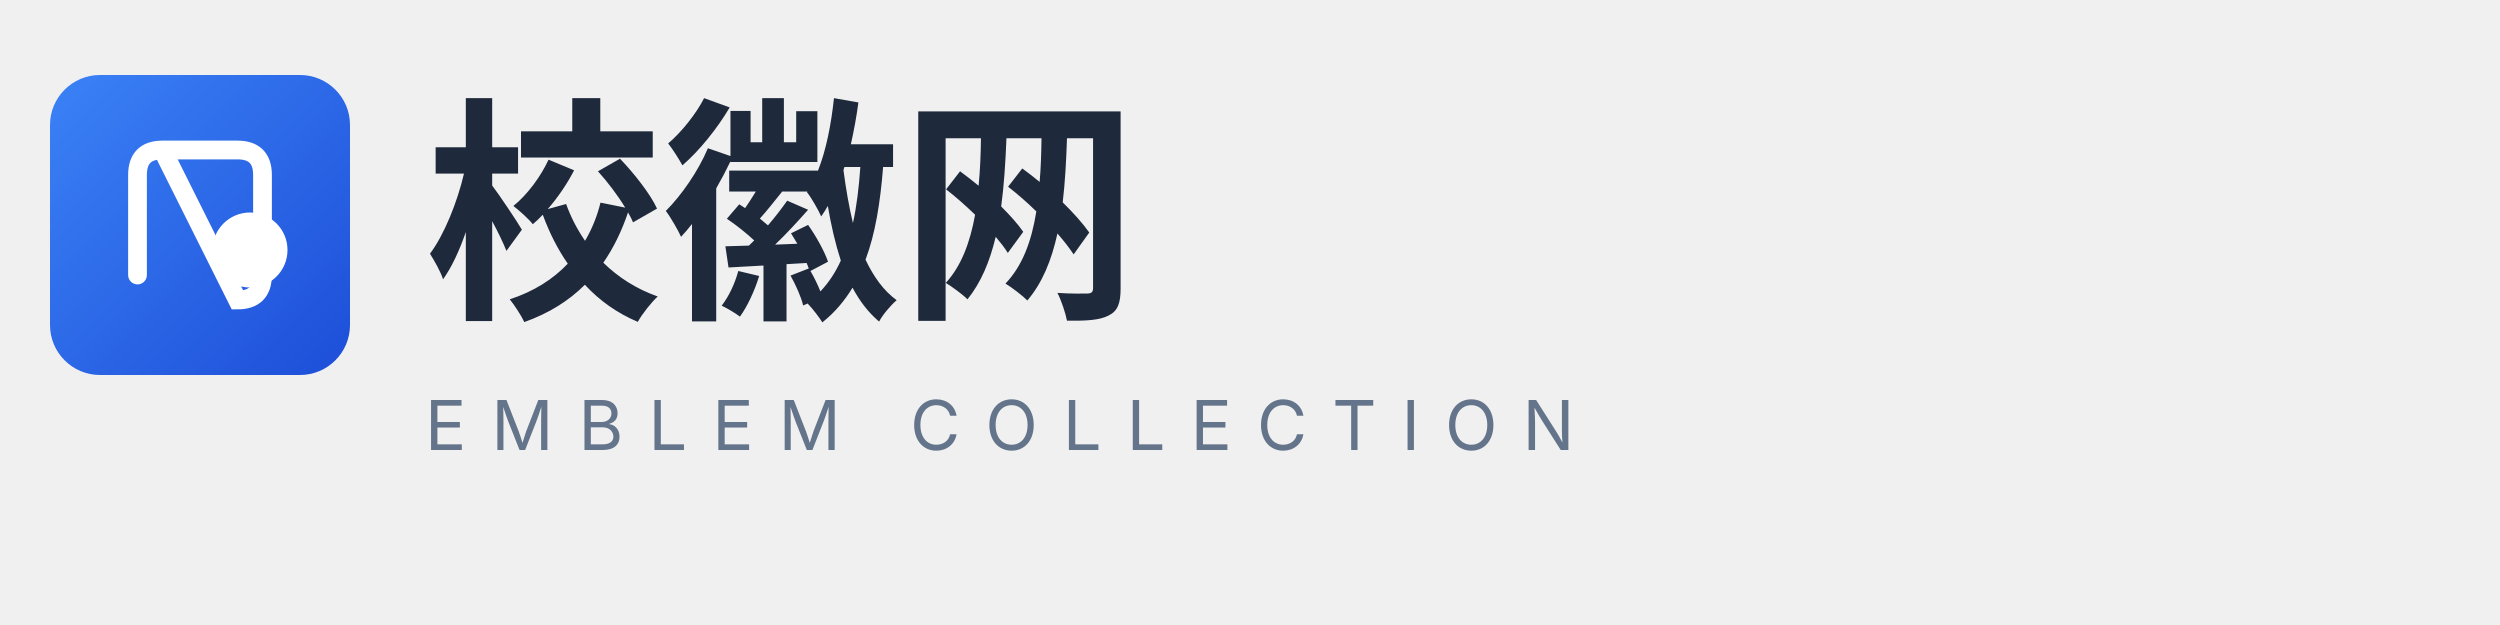
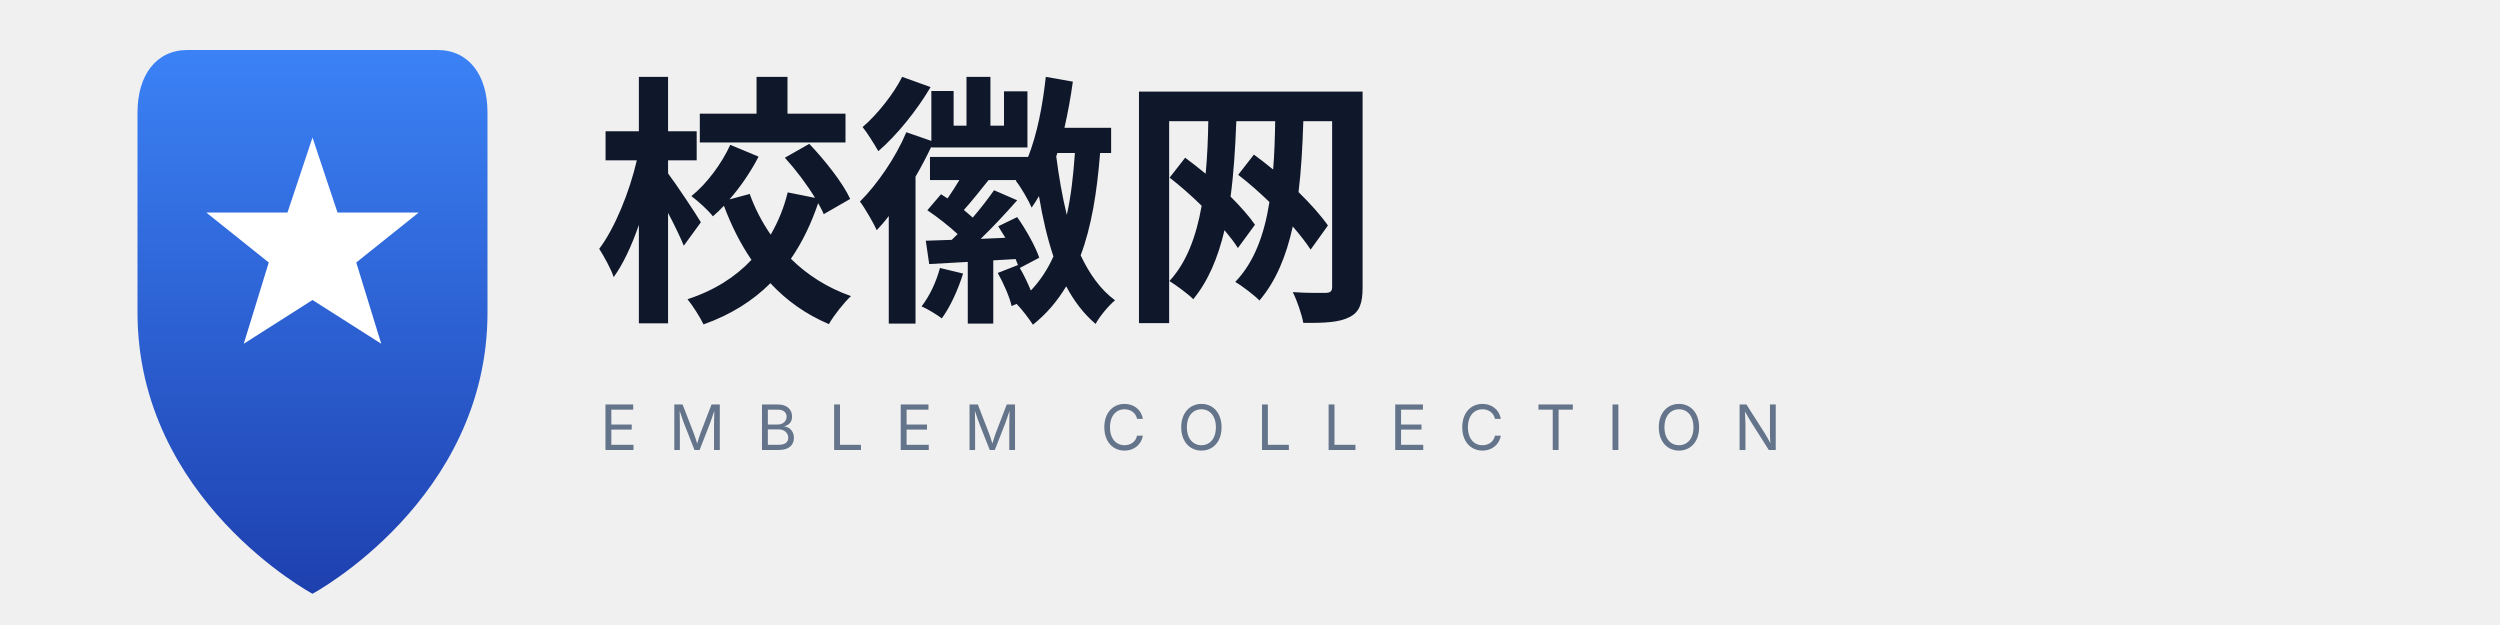
<svg xmlns="http://www.w3.org/2000/svg" viewBox="0 0 400 100">
  <defs>
-     <linearGradient id="grad" x1="0%" y1="0%" x2="100%" y2="100%">
+     <linearGradient id="grad" x1="0%" y1="0%" x2="0%" y2="100%">
      <stop offset="0%" style="stop-color:#3B82F6" />
-       <stop offset="100%" style="stop-color:#1D4ED8" />
+       <stop offset="100%" style="stop-color:#1E40AF" />
    </linearGradient>
  </defs>
-   <g transform="translate(8, 12)">
-     <rect width="48" height="48" rx="8" fill="url(#grad)" />
-     <path d="M14 32 L14 16 Q14 12 18 12 L30 12 Q34 12 34 16 L34 32 Q34 36 30 36 L18 12" fill="none" stroke="#fff" stroke-width="3" stroke-linecap="round" />
-     <circle cx="32" cy="28" r="6" fill="#fff" />
-   </g>
-   <text x="68" y="48" font-family="'PingFang SC', 'Microsoft YaHei', -apple-system, sans-serif" font-size="38" font-weight="600" fill="#1e293b">校徽网</text>
-   <text x="68" y="72" font-family="-apple-system, BlinkMacSystemFont, sans-serif" font-size="11" fill="#64748b" letter-spacing="4">EMBLEM COLLECTION</text>
+   <path d="M20 8 L70 8 C75 8 78 12 78 18 L78 50 C78 80 50 95 50 95 C50 95 22 80 22 50 L22 18 C22 12 25 8 30 8 Z" fill="url(#grad)" />
+   <polygon points="50,22 54,34 67,34 57,42 61,55 50,48 39,55 43,42 33,34 46,34" fill="#fff" />
+   <text x="95" y="48" font-family="'PingFang SC', 'Microsoft YaHei', -apple-system, sans-serif" font-size="42" font-weight="700" fill="#0f172a">校徽网</text>
+   <text x="96" y="72" font-family="-apple-system, BlinkMacSystemFont, sans-serif" font-size="10" fill="#64748b" letter-spacing="5">EMBLEM COLLECTION</text>
</svg>
